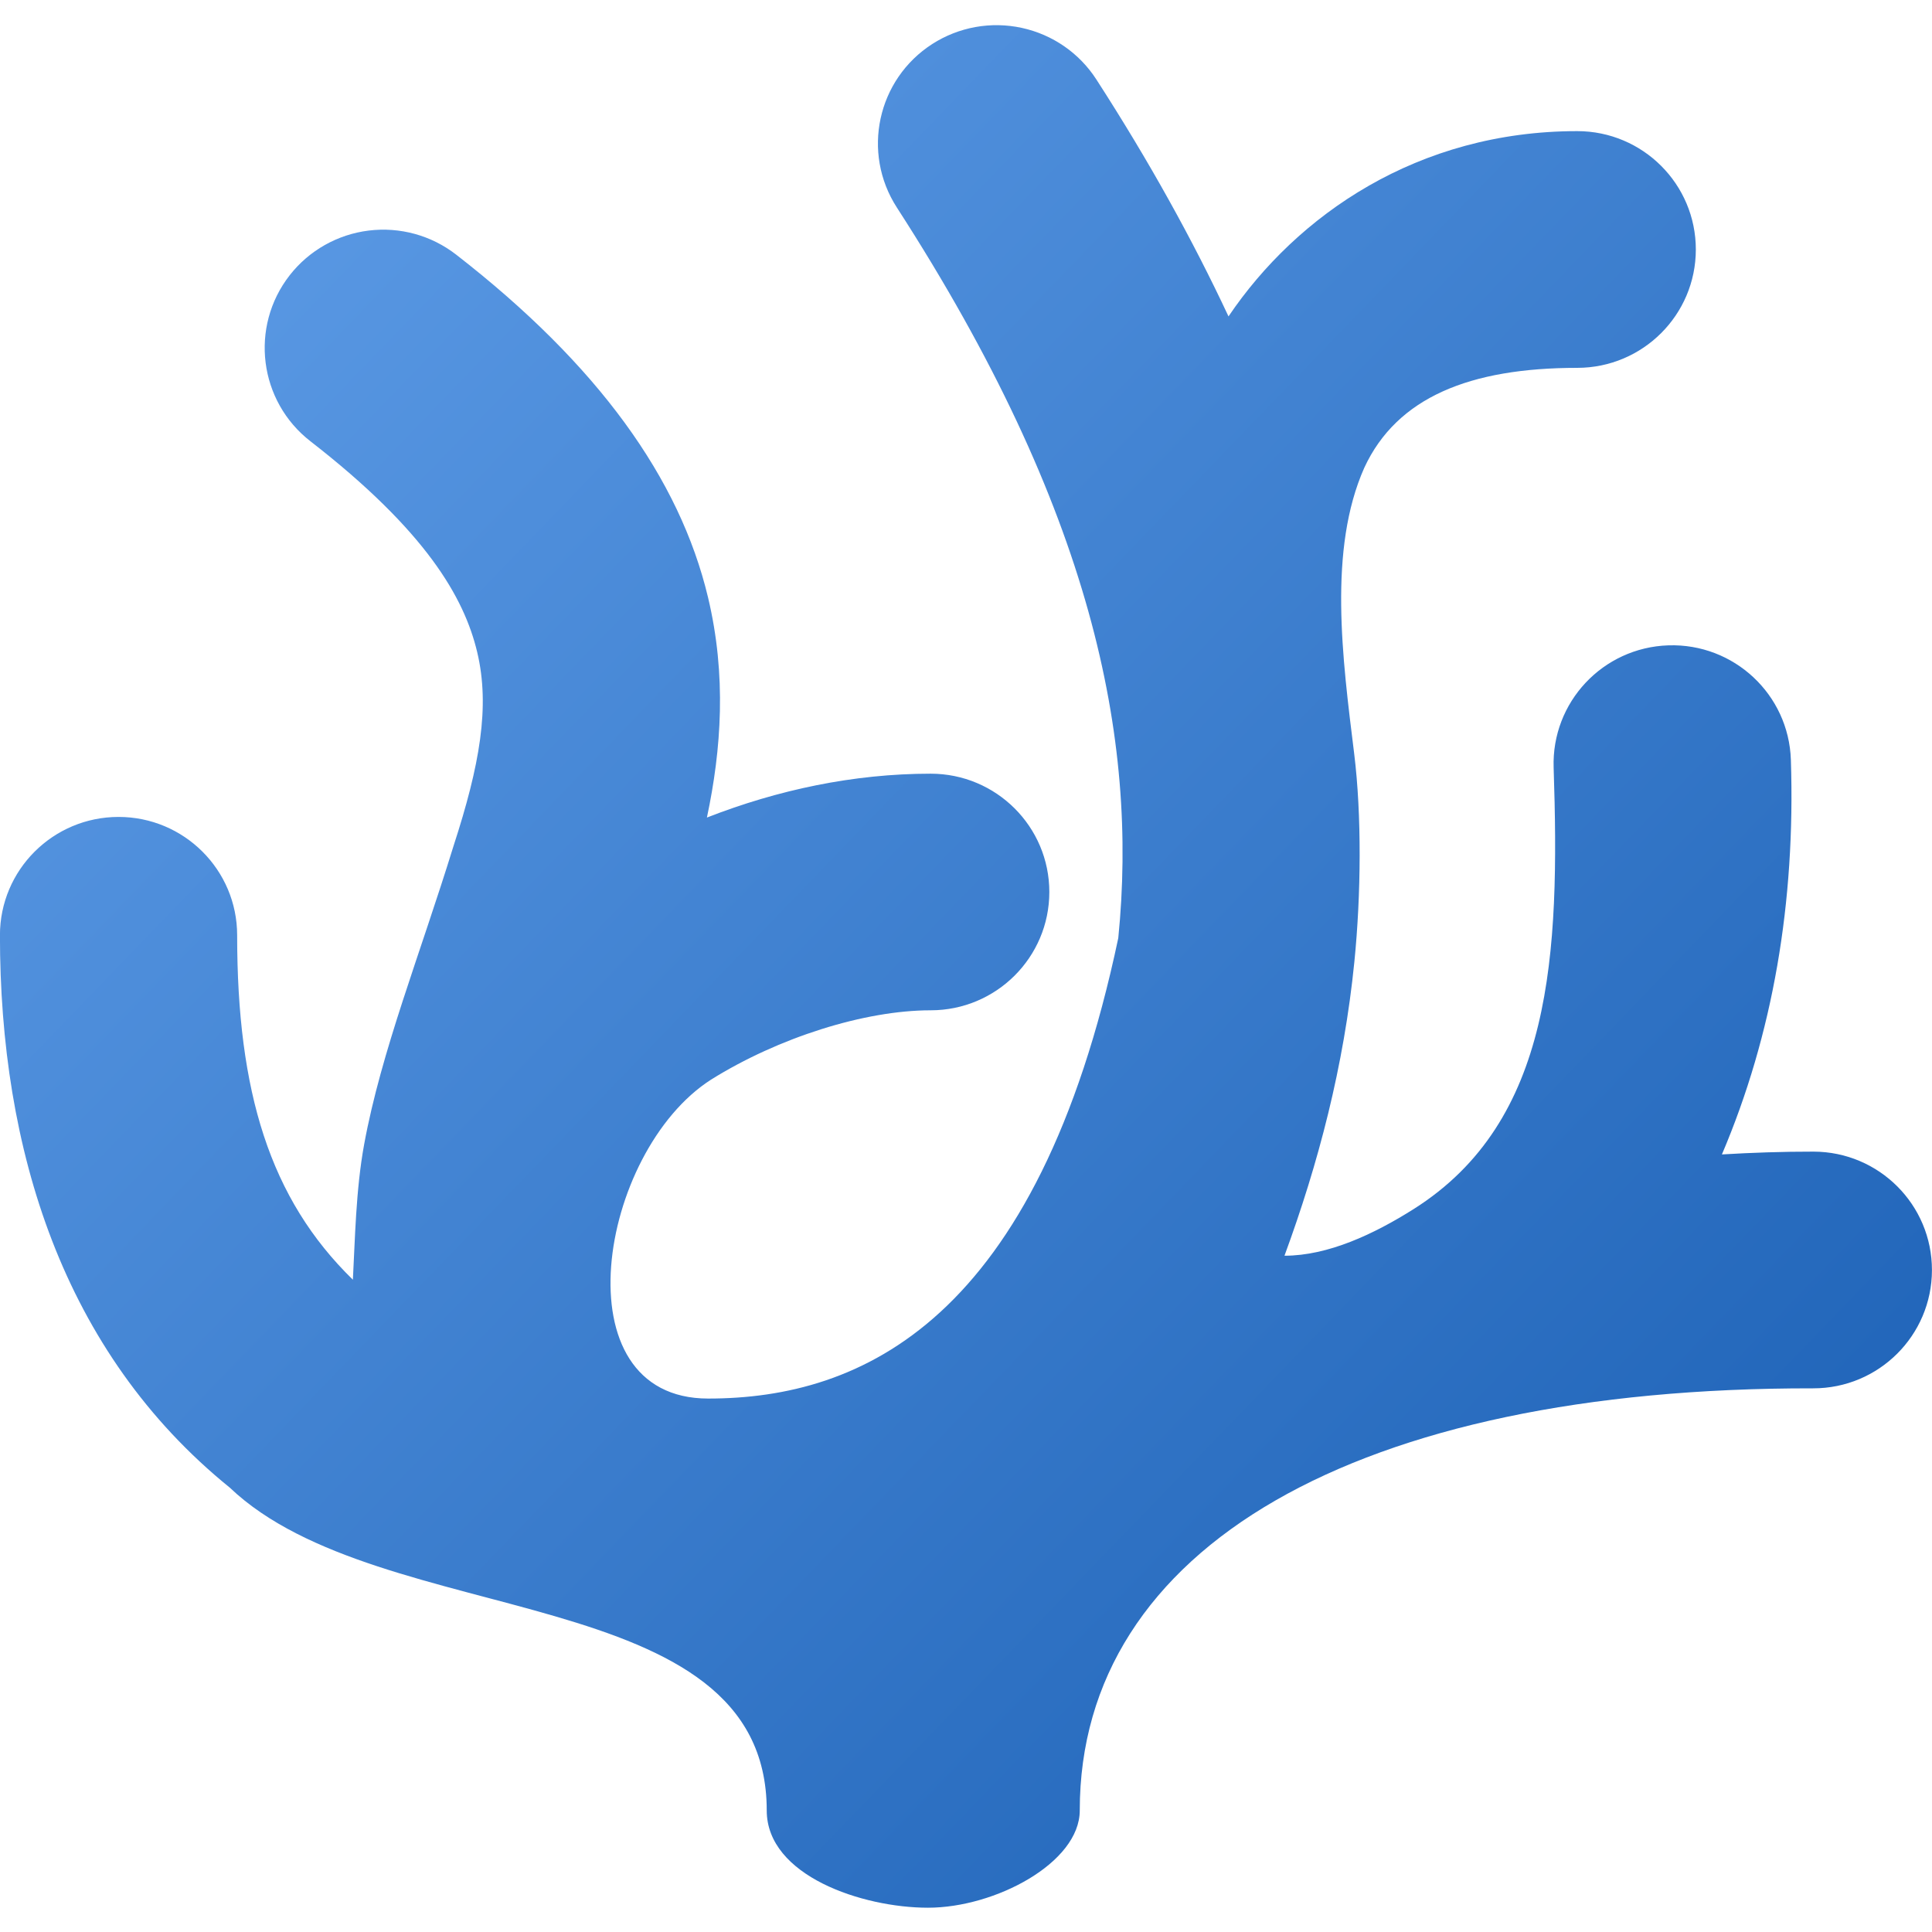
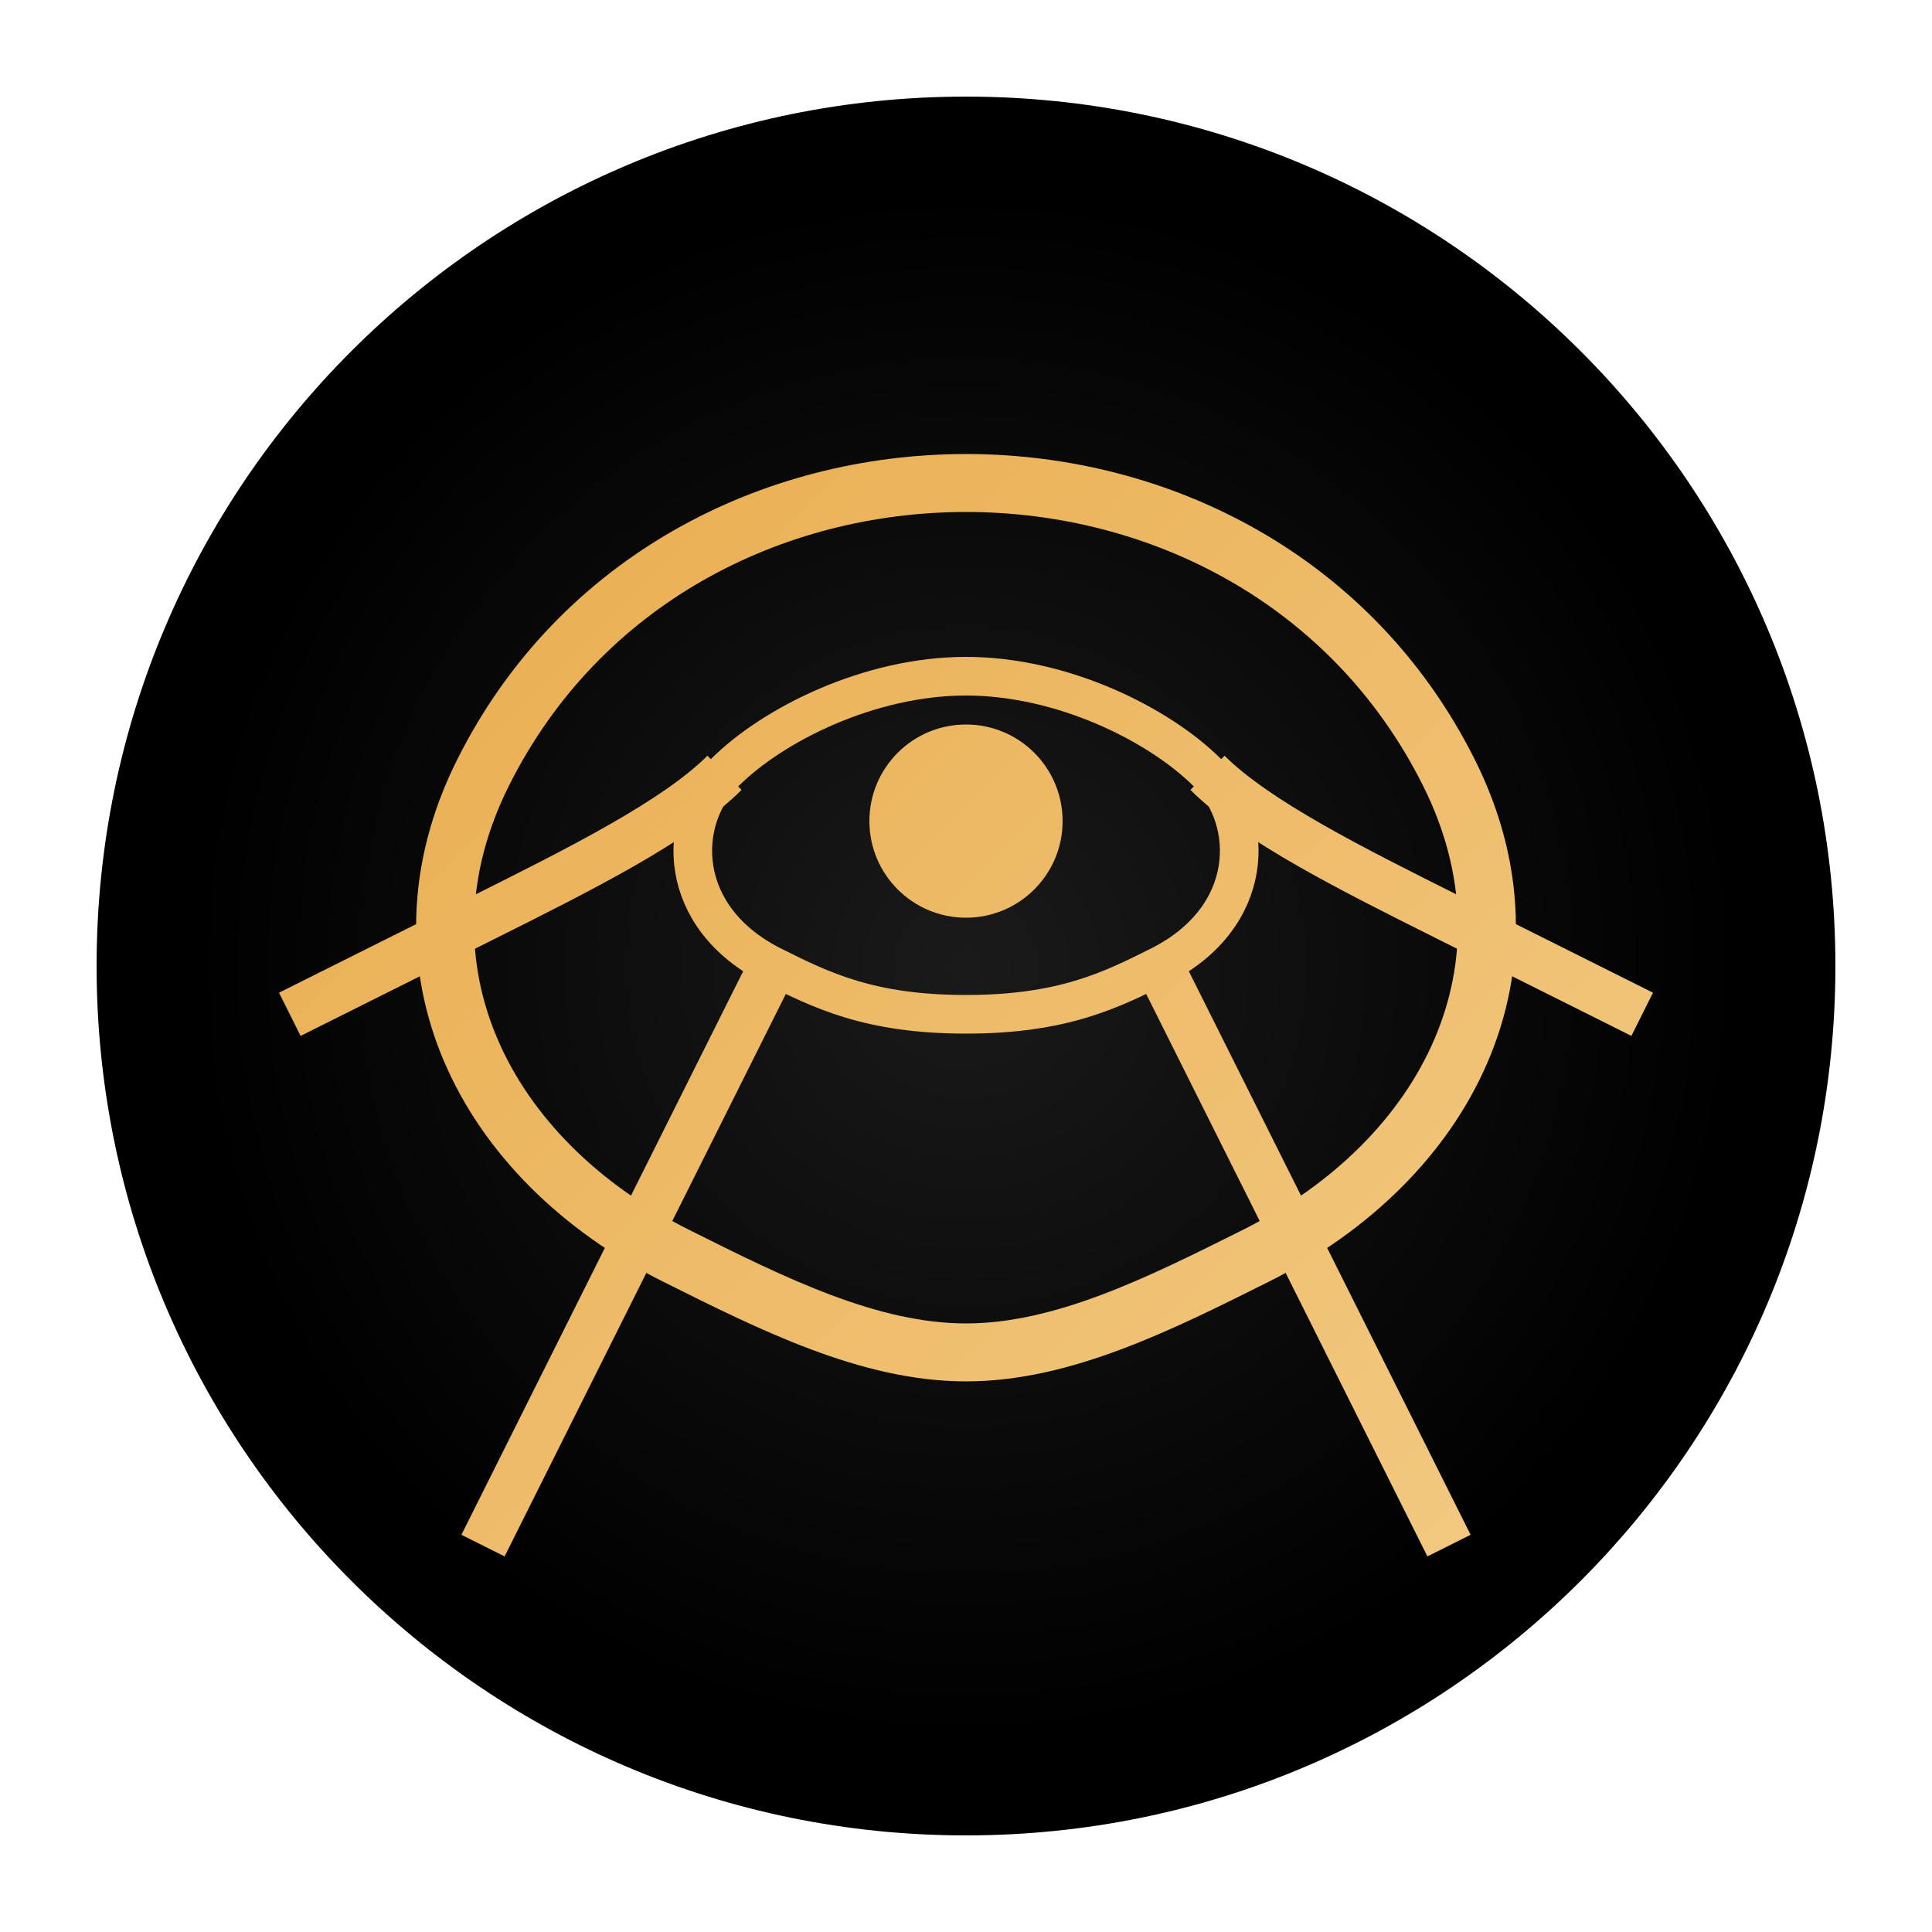
<svg xmlns="http://www.w3.org/2000/svg" version="1.1" x="0" y="0" width="100" height="100" viewBox="0, 0, 100, 100">
  <defs>
-     <linearGradient id="Gradient_1" gradientUnits="userSpaceOnUse" x1="199.997" y1="214.302" x2="296.665" y2="307.573" gradientTransform="matrix(1, 0, 0, 1, -200, -213)">
-       <stop offset="0" stop-color="#62A0EA" />
-       <stop offset="1" stop-color="#1A5FB4" />
+     <linearGradient id="Gradient_1" gradientUnits="userSpaceOnUse" x1="0" y1="0" x2="100" y2="100">
+       <stop offset="0" stop-color="#E6A23C" />
+       <stop offset="1" stop-color="#F5D393" />
    </linearGradient>
+     <radialGradient id="Gradient_2" cx="50" cy="50" r="40" gradientUnits="userSpaceOnUse">
+       <stop offset="0" stop-color="#1A1A1A" />
+       <stop offset="1" stop-color="#000000" />
+     </radialGradient>
  </defs>
  <g id="Layer_1">
-     <path d="M48.26,2.274 C45.406,4.105 44.583,7.898 46.422,10.742 C56.531,26.397 58.917,38.205 57.882,48.553 C53.698,68.369 44.603,72.389 36.655,72.389 C28.895,72.389 30.973,59.618 36.806,55.88 C40.288,53.706 44.748,52.293 48.171,52.293 C51.563,52.293 54.313,49.552 54.313,46.17 C54.313,42.787 51.563,40.046 48.171,40.046 C44.173,40.046 40.251,40.886 36.59,42.316 C37.338,38.787 37.614,34.973 36.647,30.919 C35.179,24.763 30.953,18.883 23.615,13.183 C22.33,12.183 20.7,11.734 19.083,11.934 C17.466,12.134 15.995,12.966 14.994,14.248 C12.912,16.918 13.394,20.766 16.072,22.843 C22.05,27.486 24.024,30.923 24.699,33.752 C25.374,36.581 24.831,39.616 23.475,43.786 C21.742,49.406 19.73,54.423 18.848,59.234 C18.414,61.602 18.377,64.179 18.265,66.238 C13.96,62.042 12.275,56.502 12.275,48.407 C12.274,45.025 9.524,42.283 6.133,42.284 C2.744,42.287 -0.002,45.027 -0.003,48.407 C-0.003,59.463 3.23,69.983 11.895,77.001 C19.739,84.474 39.686,81.712 39.686,93.709 C39.686,97.095 44.642,98.743 48.033,98.743 C51.511,98.743 55.888,96.418 55.888,93.709 C55.888,80.097 70.233,71.824 93.848,71.86 C97.24,71.865 99.992,69.126 99.997,65.744 C100.003,62.361 97.259,59.614 93.867,59.608 C92.252,59.606 90.678,59.661 89.126,59.753 C91.766,53.544 92.937,46.708 92.695,39.324 C92.583,35.943 89.745,33.293 86.356,33.403 C82.963,33.513 80.305,36.346 80.416,39.729 C80.736,49.397 80.374,58.03 73.171,62.581 C71.123,63.874 68.742,64.996 66.484,64.996 C68.237,60.228 69.561,55.195 70.103,49.77 C70.449,46.308 70.486,42.195 70.091,39 C69.478,34.05 68.738,28.436 70.617,24.207 C72.305,20.565 76.087,19.04 81.64,19.04 C85.029,19.037 87.775,16.296 87.776,12.917 C87.778,9.534 85.031,6.79 81.64,6.787 C73.388,6.787 67.133,11.13 63.587,16.377 C61.733,12.417 59.475,8.336 56.747,4.112 C55.866,2.747 54.478,1.788 52.887,1.443 C52.099,1.272 51.285,1.257 50.491,1.399 C49.697,1.542 48.939,1.839 48.26,2.274 z" fill="url(#Gradient_1)" id="path6008" />
+     <circle cx="50" cy="50" r="45" fill="url(#Gradient_2)" />
+     <path d="M50,25 C40,25 30,30 25,40 C20,50 25,60 35,65 C40,67.5 45,70 50,70 C55,70 60,67.5 65,65 C75,60 80,50 75,40 C70,30 60,25 50,25 z" fill="none" stroke="url(#Gradient_1)" stroke-width="3" />
+     <path d="M50,35 C45,35 40,37.5 37.5,40 C35,42.5 35,47.5 40,50 C42.5,51.25 45,52.5 50,52.5 C55,52.5 57.5,51.25 60,50 C65,47.5 65,42.5 62.5,40 C60,37.5 55,35 50,35 z" fill="none" stroke="url(#Gradient_1)" stroke-width="2" />
+     <circle cx="50" cy="42.5" r="5" fill="url(#Gradient_1)" />
+     <path d="M62.5,40 C65,42.5 70,45 75,47.5 C80,50 85,52.5 85,52.5" fill="none" stroke="url(#Gradient_1)" stroke-width="2.5" />
+     <path d="M37.5,40 C35,42.5 30,45 25,47.5 C20,50 15,52.5 15,52.5" fill="none" stroke="url(#Gradient_1)" stroke-width="2.5" />
+     <path d="M40,50 C40,50 35,60 30,70 C27.5,75 25,80 25,80" fill="none" stroke="url(#Gradient_1)" stroke-width="2.5" />
+     <path d="M60,50 C60,50 65,60 70,70 C72.5,75 75,80 75,80" fill="none" stroke="url(#Gradient_1)" stroke-width="2.5" />
  </g>
</svg>
